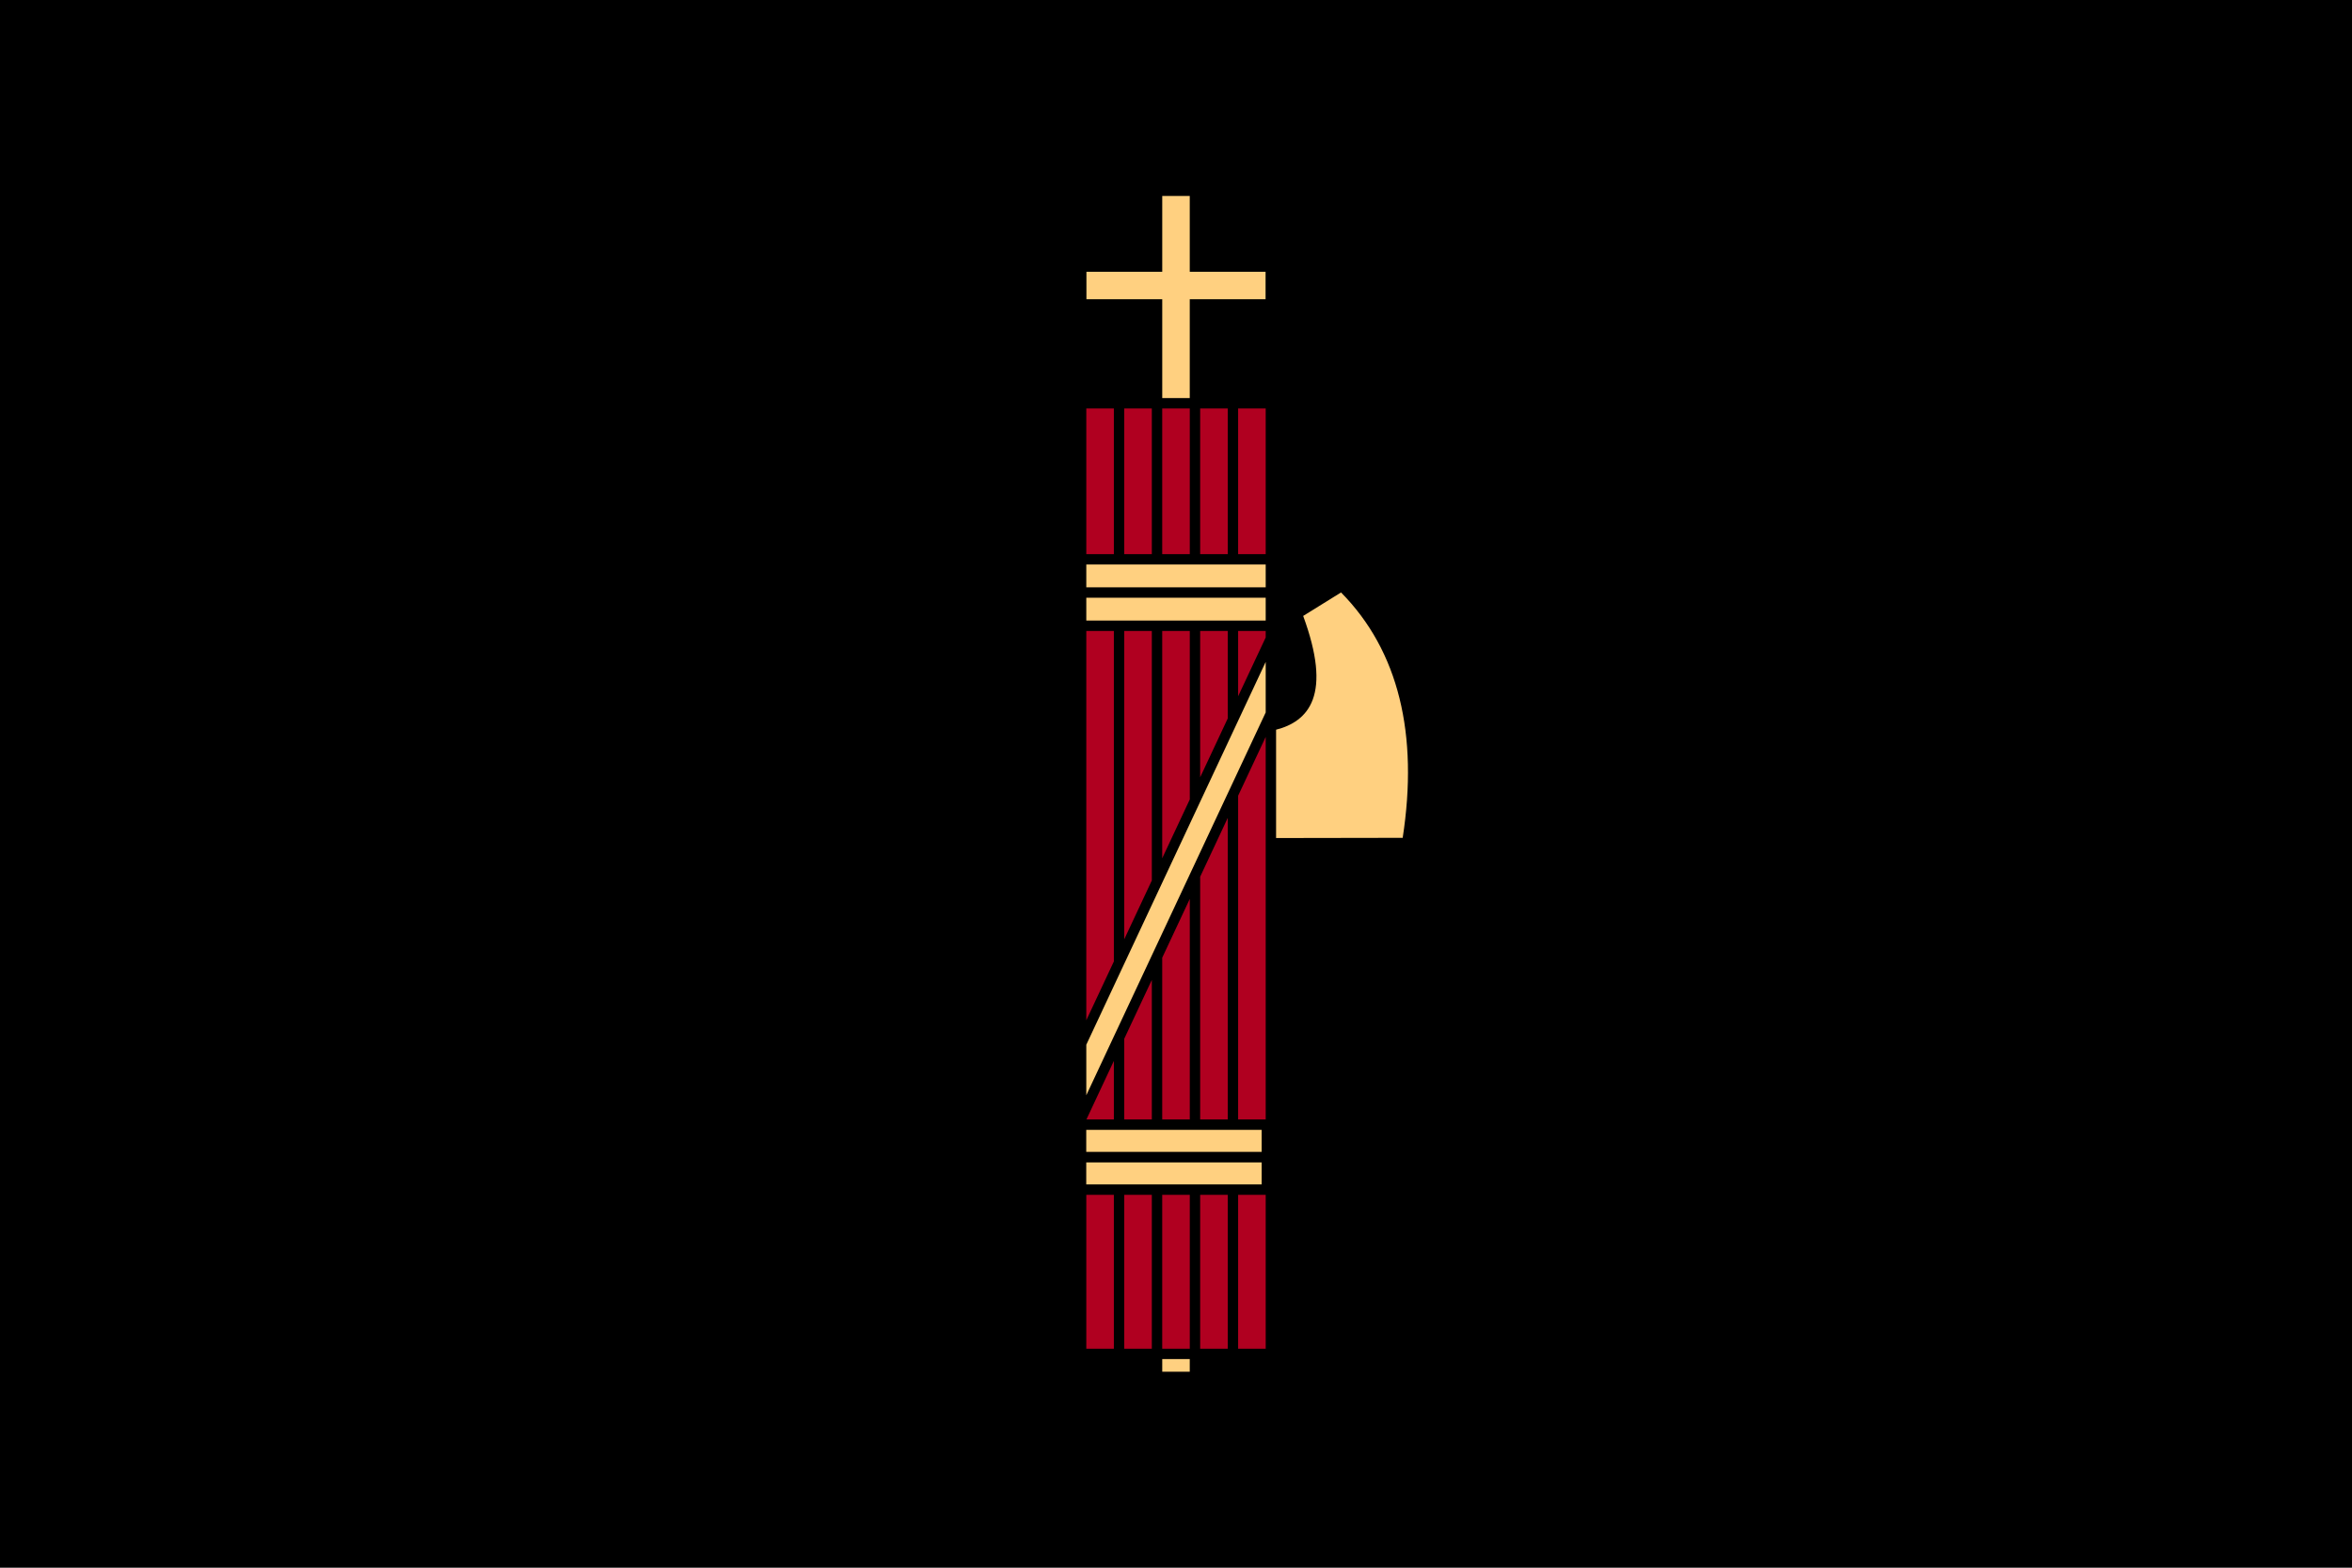
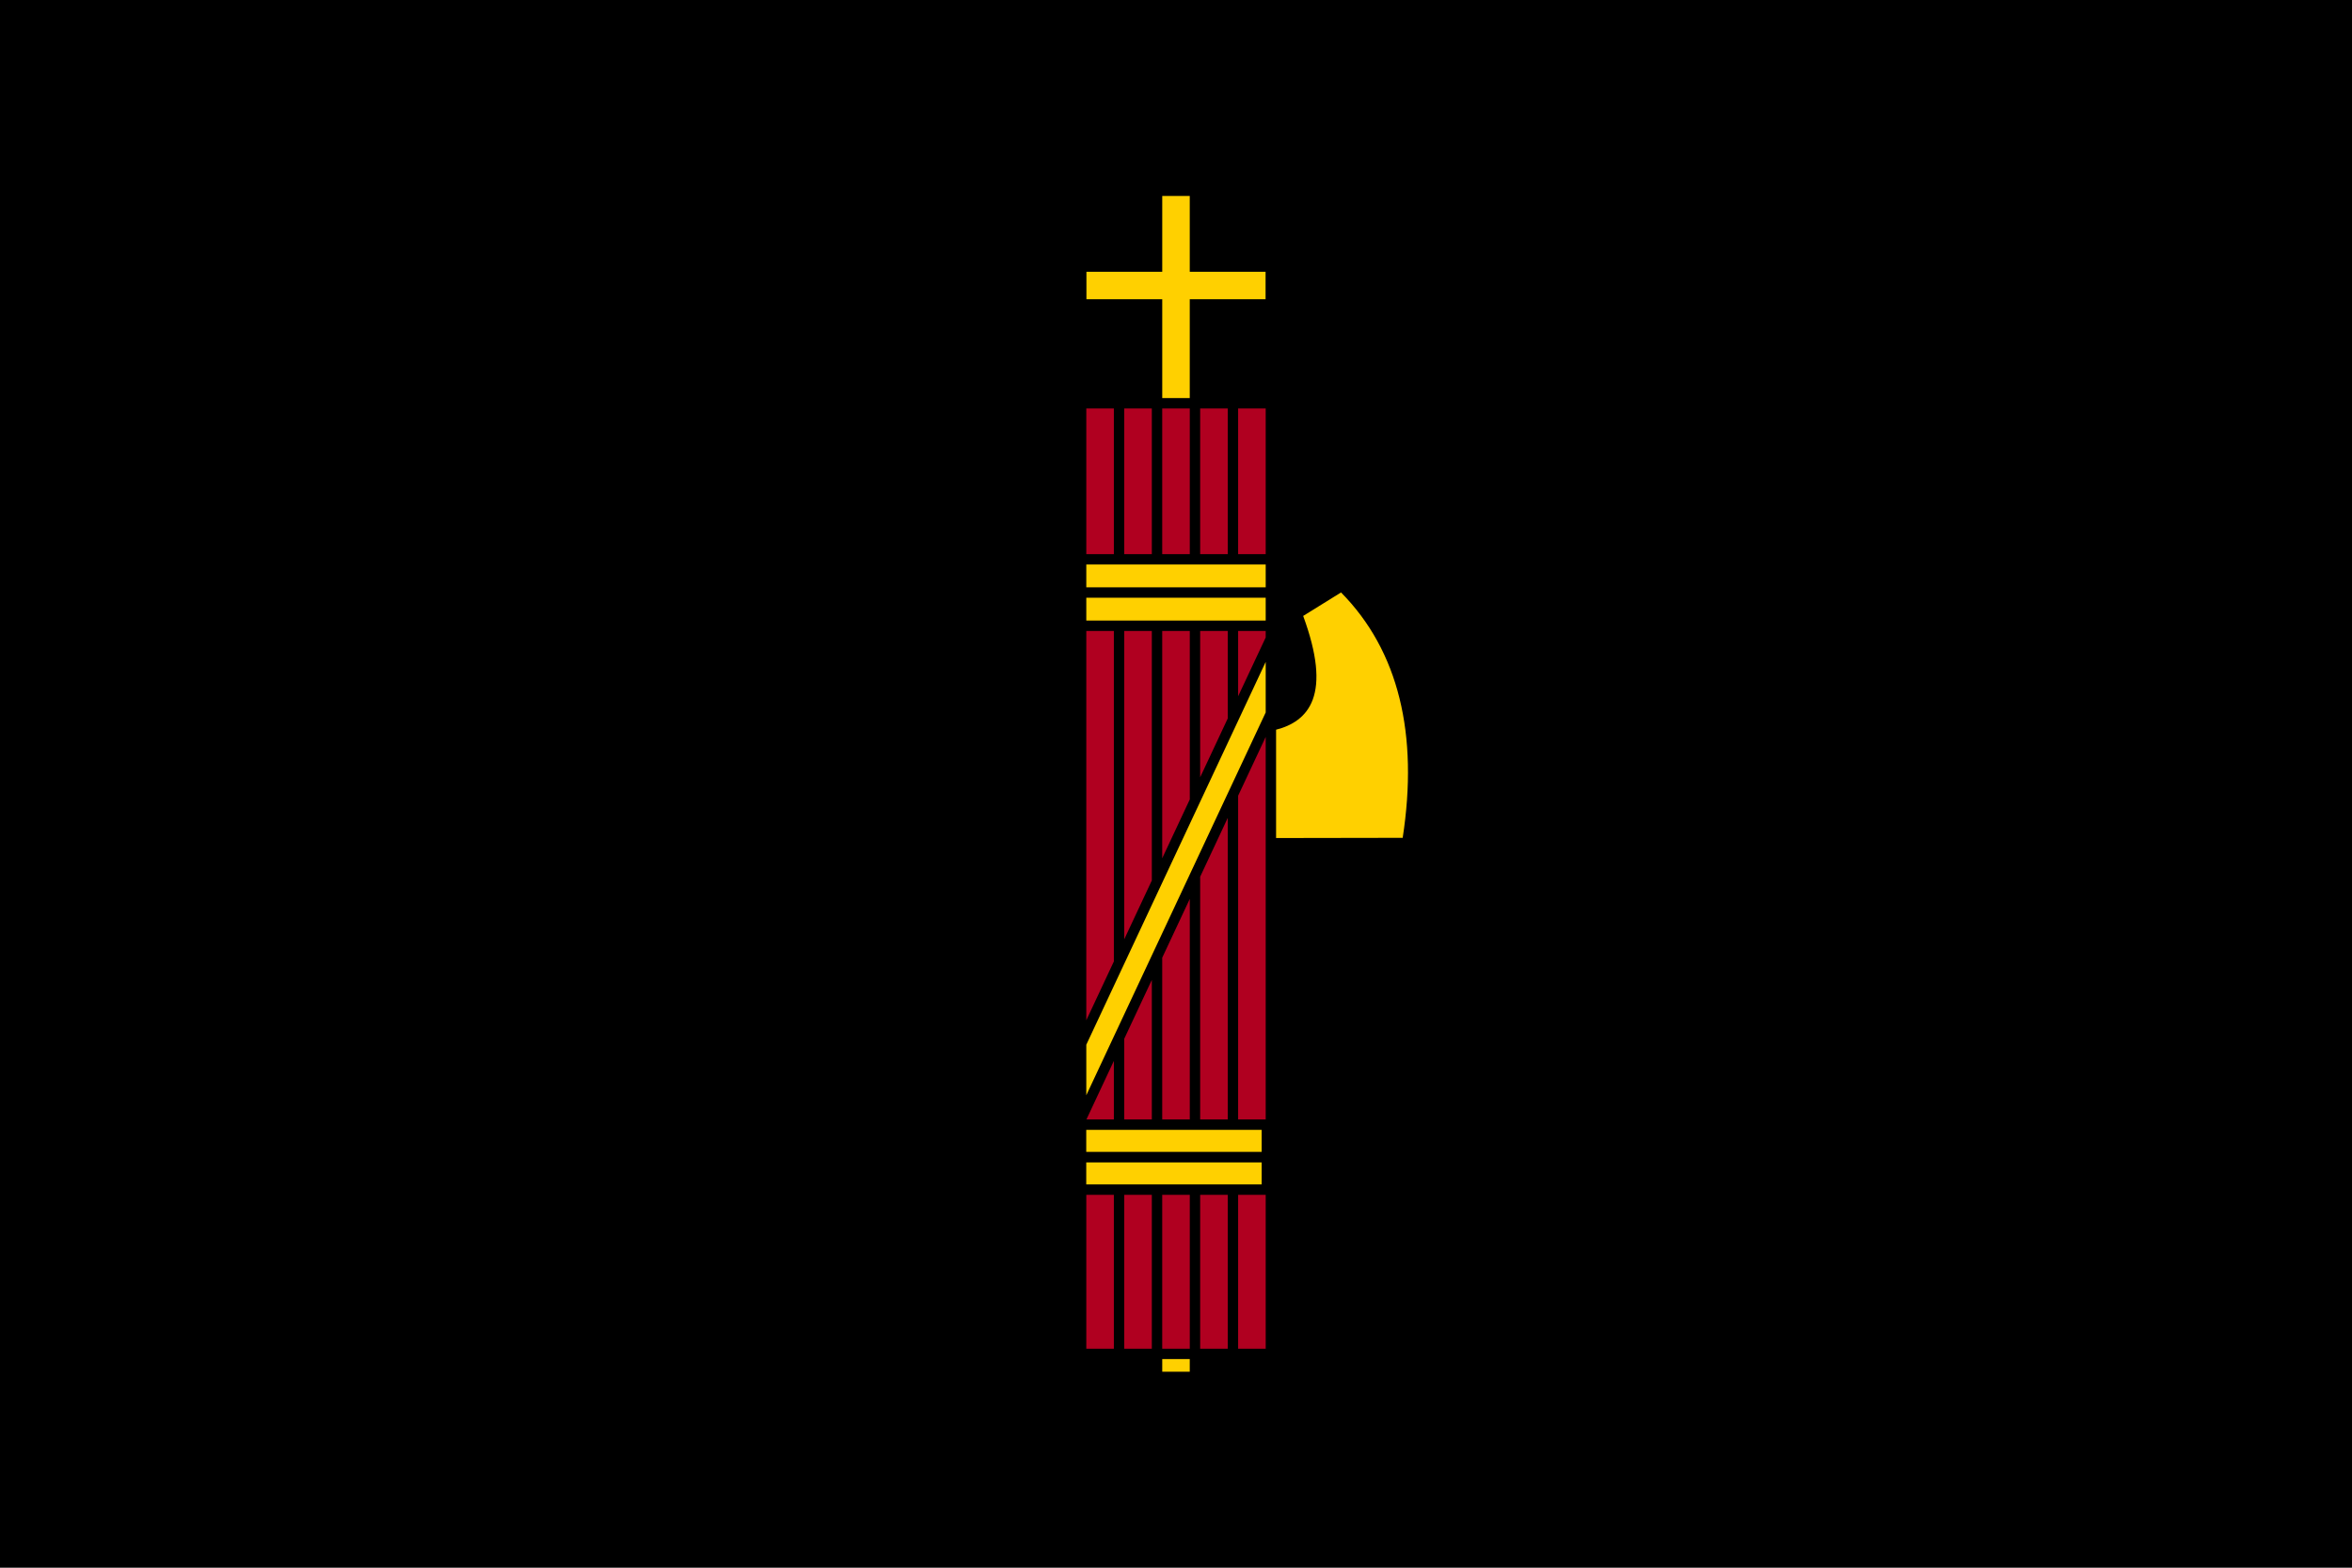
<svg xmlns="http://www.w3.org/2000/svg" xml:space="preserve" id="svg1" width="4608" height="3072" version="1.1" viewBox="0 0 1219.2 812.8">
  <defs id="defs1">
    <style id="style1">.cls-1{fill:#0283c0}.cls-2{fill:#fff}.cls-3{fill:#ef483f}</style>
  </defs>
  <path id="rect1" d="M 0 0 L 0 812.8 L 1219.2 812.8 L 1219.2 0 L 0 0 z" style="fill:#000;fill-rule:evenodd;stroke:none;stroke-width:8.467;stroke-linecap:round;stroke-linejoin:round;fill-opacity:1" />
-   <path id="path23" d="M 602.468 101.6 L 602.468 140.899 L 563.169 140.899 L 563.169 155.163 L 602.468 155.163 L 602.468 206.396 L 616.731 206.396 L 616.731 155.163 L 656.034 155.163 L 656.034 140.899 L 616.731 140.899 L 616.731 101.6 L 602.468 101.6 z M 563.101 292.678 L 563.101 304.517 L 656.097 304.517 L 656.097 292.678 L 563.101 292.678 z M 695.151 307.17 L 675.524 319.344 C 682.892 339.446 683.979 353.237 680.485 362.73 C 677.159 371.766 669.66 376.275 661.481 378.323 L 661.481 434.498 L 727.107 434.388 C 735.377 380.85 725.083 337.461 695.151 307.17 z M 563.101 309.901 L 563.101 321.741 L 656.097 321.741 L 656.097 309.901 L 563.101 309.901 z M 656.097 343.184 L 563.101 541.664 L 563.101 567.862 L 656.097 369.376 L 656.097 343.184 z M 563.074 585.796 L 563.074 597.227 L 654.003 597.227 L 654.003 585.796 L 563.074 585.796 z M 563.074 602.662 L 563.074 614.087 L 654.003 614.087 L 654.003 602.662 L 563.074 602.662 z M 602.468 704.646 L 602.468 711.2 L 616.731 711.2 L 616.731 704.646 L 602.468 704.646 z" style="color:#000;display:inline;fill:#ffd080;fill-opacity:1;stroke-width:1;stroke-linecap:round;stroke-linejoin:round;-inkscape-stroke:none" />
+   <path id="path23" d="M 602.468 101.6 L 602.468 140.899 L 563.169 140.899 L 563.169 155.163 L 602.468 155.163 L 602.468 206.396 L 616.731 206.396 L 616.731 155.163 L 656.034 155.163 L 656.034 140.899 L 616.731 140.899 L 616.731 101.6 L 602.468 101.6 z M 563.101 292.678 L 563.101 304.517 L 656.097 304.517 L 656.097 292.678 L 563.101 292.678 z M 695.151 307.17 L 675.524 319.344 C 682.892 339.446 683.979 353.237 680.485 362.73 C 677.159 371.766 669.66 376.275 661.481 378.323 L 661.481 434.498 L 727.107 434.388 C 735.377 380.85 725.083 337.461 695.151 307.17 z M 563.101 309.901 L 563.101 321.741 L 656.097 321.741 L 656.097 309.901 L 563.101 309.901 z M 656.097 343.184 L 563.101 541.664 L 563.101 567.862 L 656.097 369.376 L 656.097 343.184 z M 563.074 585.796 L 563.074 597.227 L 654.003 597.227 L 654.003 585.796 L 563.074 585.796 z M 563.074 602.662 L 563.074 614.087 L 654.003 614.087 L 654.003 602.662 L 563.074 602.662 z M 602.468 704.646 L 602.468 711.2 L 616.731 711.2 L 616.731 704.646 L 602.468 704.646 z" style="color:#000;display:inline;fill:#ffd000;fill-opacity:1;stroke-width:1;stroke-linecap:round;stroke-linejoin:round;-inkscape-stroke:none" />
  <path id="path22" d="M 563.101 211.781 L 563.101 287.296 L 577.394 287.296 L 577.394 211.781 L 563.101 211.781 z M 582.775 211.781 L 582.775 287.296 L 597.069 287.296 L 597.069 211.781 L 582.775 211.781 z M 602.453 211.781 L 602.453 287.296 L 616.746 287.296 L 616.746 211.781 L 602.453 211.781 z M 622.128 211.781 L 622.128 287.296 L 636.421 287.296 L 636.421 211.781 L 622.128 211.781 z M 641.806 211.781 L 641.806 287.296 L 656.099 287.296 L 656.099 211.781 L 641.806 211.781 z M 563.101 327.123 L 563.101 528.985 L 577.394 498.479 L 577.394 327.123 L 563.101 327.123 z M 582.775 327.123 L 582.775 486.993 L 597.069 456.485 L 597.069 327.123 L 582.775 327.123 z M 602.453 327.123 L 602.453 444.994 L 616.746 414.488 L 616.746 327.123 L 602.453 327.123 z M 622.128 327.123 L 622.128 403.002 L 636.421 372.496 L 636.421 327.123 L 622.128 327.123 z M 641.806 327.123 L 641.806 361.003 L 656.099 330.497 L 656.099 327.123 L 641.806 327.123 z M 656.099 382.056 L 641.806 412.562 L 641.806 580.414 L 656.099 580.414 L 656.099 437.193 L 656.099 382.056 z M 636.421 424.054 L 622.128 454.56 L 622.128 580.414 L 636.421 580.414 L 636.421 424.054 z M 616.746 466.046 L 602.453 496.552 L 602.453 580.414 L 616.746 580.414 L 616.746 466.046 z M 597.069 508.042 L 582.775 538.551 L 582.775 580.414 L 597.069 580.414 L 597.069 508.042 z M 577.394 550.036 L 563.161 580.414 L 577.394 580.414 L 577.394 550.036 z M 563.101 619.472 L 563.101 699.265 L 577.394 699.265 L 577.394 619.472 L 563.101 619.472 z M 582.775 619.472 L 582.775 699.265 L 597.069 699.265 L 597.069 619.472 L 582.775 619.472 z M 602.453 619.472 L 602.453 699.265 L 616.746 699.265 L 616.746 619.472 L 602.453 619.472 z M 622.128 619.472 L 622.128 699.265 L 636.421 699.265 L 636.421 619.472 L 622.128 619.472 z M 641.806 619.472 L 641.806 699.265 L 656.099 699.265 L 656.099 619.472 L 641.806 619.472 z" style="color:#000;display:inline;fill:#b00020;fill-opacity:1;stroke-width:1;stroke-linecap:round;stroke-linejoin:round;-inkscape-stroke:none" />
</svg>
